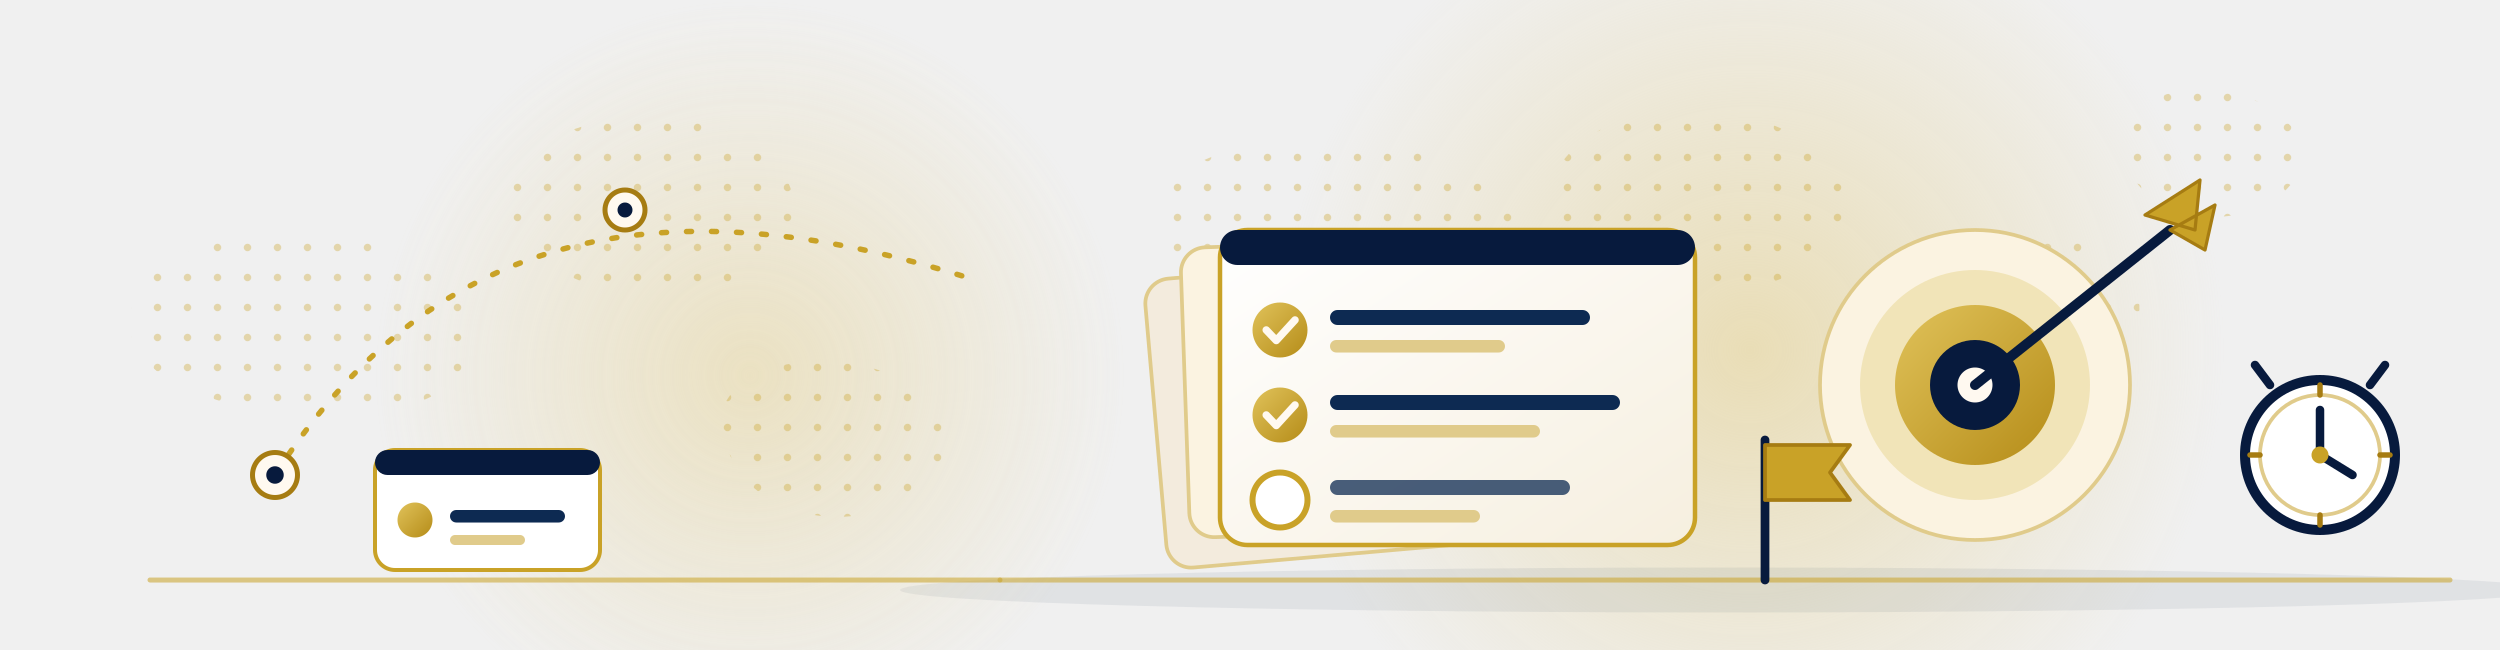
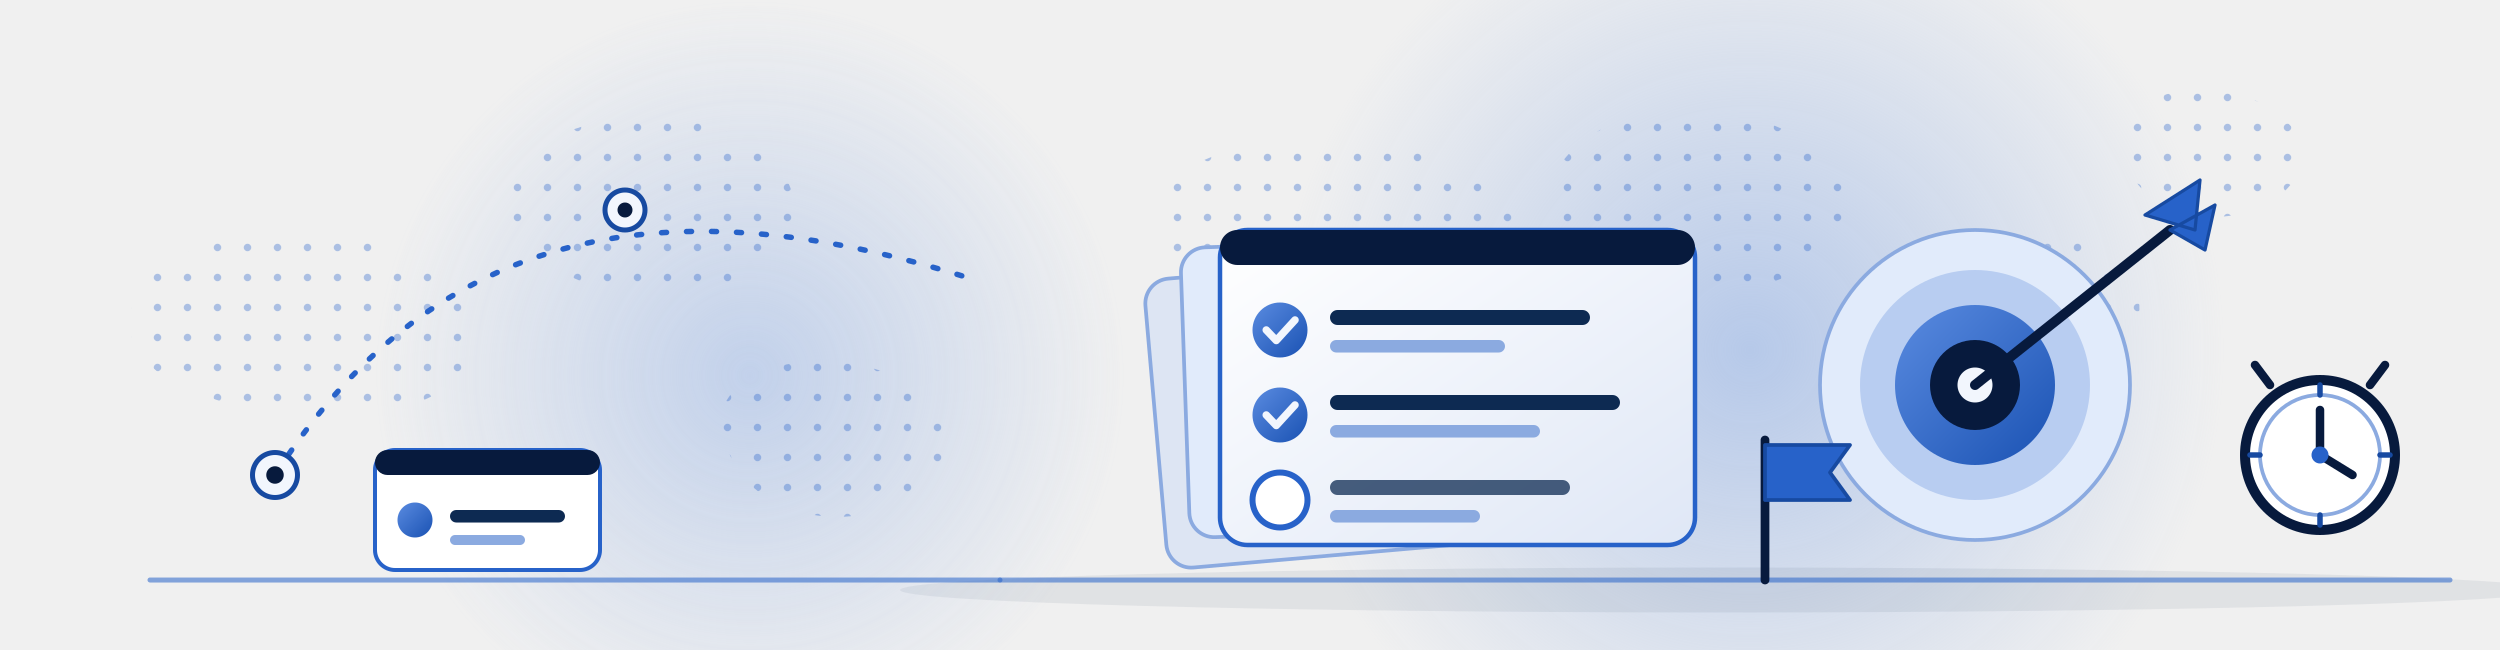
<svg xmlns="http://www.w3.org/2000/svg" viewBox="0 0 1000 260" preserveAspectRatio="xMaxYMid meet" role="img" aria-label="Action Center : décisions, cible et horloge">
  <defs>
    <radialGradient id="glow" cx="50%" cy="50%" r="50%">
-       <stop offset="0" stop-color="#E7D7A3" stop-opacity=".75" />
-       <stop offset="1" stop-color="#E7D7A3" stop-opacity="0" />
+       <stop offset="0" stop-color="#A3BCE7" stop-opacity=".75" />
+       <stop offset="1" stop-color="#A3BCE7" stop-opacity="0" />
    </radialGradient>
    <linearGradient id="card" x1="0" y1="0" x2="1" y2="1">
      <stop offset="0" stop-color="#FFFFFF" />
-       <stop offset="1" stop-color="#F6EFDF" />
+       <stop offset="1" stop-color="#DFE7F6" />
    </linearGradient>
    <linearGradient id="goldF" x1="0" y1="0" x2="1" y2="1">
-       <stop offset="0" stop-color="#E0C25A" />
-       <stop offset="1" stop-color="#B58C18" />
+       <stop offset="0" stop-color="#5A8BE0" />
+       <stop offset="1" stop-color="#1A52B3" />
    </linearGradient>
    <pattern id="dots" width="12" height="12" patternUnits="userSpaceOnUse">
-       <circle cx="3" cy="3" r="1.5" fill="#C9A227" />
+       <circle cx="3" cy="3" r="1.5" fill="#2762C9" />
    </pattern>
    <clipPath id="land">
      <path d="M470 70c30-18 70-20 100-8s48 26 40 44-40 26-78 22-80-20-62-58z" />
      <path d="M640 52c26-12 62-10 84 6s18 40-8 52-62 6-82-10-18-34 6-48z" />
      <path d="M780 96c22-10 52-6 68 10s6 38-18 46-52-2-62-22 0-26 12-34z" />
      <path d="M860 40c18-8 44-4 56 10s0 32-22 36-42-8-44-24 2-16 10-22z" />
    </clipPath>
  </defs>
  <circle cx="700" cy="140" r="190" fill="url(#glow)" />
  <rect x="440" y="30" width="520" height="140" fill="url(#dots)" opacity=".34" clip-path="url(#land)" />
  <ellipse cx="690" cy="236" rx="330" ry="9" fill="#071A3D" opacity=".07" />
-   <path d="M400 232h580" stroke="#C9A227" stroke-opacity=".55" stroke-width="2" stroke-linecap="round" />
+   <path d="M400 232h580" stroke="#2762C9" stroke-opacity=".55" stroke-width="2" stroke-linecap="round" />
  <g>
-     <rect x="462" y="104" width="186" height="116" rx="10" fill="#F3EBDD" stroke="#E0CB8B" stroke-width="1.5" transform="rotate(-5 555 162)" />
-     <rect x="474" y="96" width="186" height="116" rx="10" fill="#FBF3E1" stroke="#E0CB8B" stroke-width="1.5" transform="rotate(-2 567 154)" />
-     <rect x="488" y="92" width="190" height="126" rx="11" fill="url(#card)" stroke="#C9A227" stroke-width="1.8" />
+     <rect x="462" y="104" width="186" height="116" rx="10" fill="#DDE5F3" stroke="#8BAAE0" stroke-width="1.5" transform="rotate(-5 555 162)" />
+     <rect x="474" y="96" width="186" height="116" rx="10" fill="#E1EBFB" stroke="#8BAAE0" stroke-width="1.5" transform="rotate(-2 567 154)" />
+     <rect x="488" y="92" width="190" height="126" rx="11" fill="url(#card)" stroke="#2762C9" stroke-width="1.8" />
    <rect x="488" y="92" width="190" height="14" rx="7" fill="#071A3D" />
    <g>
      <circle cx="512" cy="132" r="11" fill="url(#goldF)" />
-       <path d="M506.5 132l4 4.2 7.5-8.2" fill="none" stroke="#FFF9F0" stroke-width="3" stroke-linecap="round" stroke-linejoin="round" />
+       <path d="M506.5 132l4 4.2 7.5-8.2" fill="none" stroke="#F2F6FD" stroke-width="3" stroke-linecap="round" stroke-linejoin="round" />
      <rect x="532" y="124" width="104" height="6" rx="3" fill="#0D2A52" />
-       <rect x="532" y="136" width="70" height="5" rx="2.5" fill="#E0CB8B" />
+       <rect x="532" y="136" width="70" height="5" rx="2.5" fill="#8BAAE0" />
      <circle cx="512" cy="166" r="11" fill="url(#goldF)" />
-       <path d="M506.5 166l4 4.2 7.5-8.2" fill="none" stroke="#FFF9F0" stroke-width="3" stroke-linecap="round" stroke-linejoin="round" />
+       <path d="M506.5 166l4 4.2 7.5-8.2" fill="none" stroke="#F2F6FD" stroke-width="3" stroke-linecap="round" stroke-linejoin="round" />
      <rect x="532" y="158" width="116" height="6" rx="3" fill="#0D2A52" />
-       <rect x="532" y="170" width="84" height="5" rx="2.5" fill="#E0CB8B" />
-       <circle cx="512" cy="200" r="11" fill="#FFFFFF" stroke="#C9A227" stroke-width="2.4" />
+       <rect x="532" y="170" width="84" height="5" rx="2.5" fill="#8BAAE0" />
+       <circle cx="512" cy="200" r="11" fill="#FFFFFF" stroke="#2762C9" stroke-width="2.4" />
      <rect x="532" y="192" width="96" height="6" rx="3" fill="#0D2A52" fill-opacity=".75" />
-       <rect x="532" y="204" width="60" height="5" rx="2.5" fill="#E0CB8B" />
+       <rect x="532" y="204" width="60" height="5" rx="2.5" fill="#8BAAE0" />
    </g>
  </g>
  <g>
-     <circle cx="790" cy="154" r="62" fill="#FBF3E1" stroke="#E0CB8B" stroke-width="1.5" />
-     <circle cx="790" cy="154" r="46" fill="#F1E4B8" />
+     <circle cx="790" cy="154" r="62" fill="#E1EBFB" stroke="#8BAAE0" stroke-width="1.5" />
+     <circle cx="790" cy="154" r="46" fill="#B8CDF1" />
    <circle cx="790" cy="154" r="32" fill="url(#goldF)" />
    <circle cx="790" cy="154" r="18" fill="#071A3D" />
-     <circle cx="790" cy="154" r="7" fill="#FFF9F0" />
+     <circle cx="790" cy="154" r="7" fill="#F2F6FD" />
    <path d="M790 154L868 92" stroke="#071A3D" stroke-width="4" stroke-linecap="round" />
-     <path d="M868 92l18-10-4 18zM858 86l22-14-2 20z" fill="#C9A227" stroke="#A67C12" stroke-width="1.3" stroke-linejoin="round" />
+     <path d="M868 92l18-10-4 18zM858 86l22-14-2 20z" fill="#2762C9" stroke="#174AA1" stroke-width="1.3" stroke-linejoin="round" />
  </g>
  <g>
    <circle cx="928" cy="182" r="30" fill="#FFFFFF" stroke="#071A3D" stroke-width="4" />
-     <circle cx="928" cy="182" r="24" fill="none" stroke="#E0CB8B" stroke-width="1.5" />
+     <circle cx="928" cy="182" r="24" fill="none" stroke="#8BAAE0" stroke-width="1.5" />
    <path d="M928 182V164M928 182l13 8" stroke="#071A3D" stroke-width="3.4" stroke-linecap="round" />
-     <circle cx="928" cy="182" r="3.4" fill="#C9A227" />
-     <path d="M928 154v4M928 206v4M900 182h4M952 182h4" stroke="#A67C12" stroke-width="2.2" stroke-linecap="round" />
+     <circle cx="928" cy="182" r="3.4" fill="#2762C9" />
+     <path d="M928 154v4M928 206v4M900 182h4M952 182h4" stroke="#174AA1" stroke-width="2.2" stroke-linecap="round" />
    <path d="M908 154l-6-8M948 154l6-8" stroke="#071A3D" stroke-width="3.4" stroke-linecap="round" />
  </g>
  <g>
    <path d="M706 232V176" stroke="#071A3D" stroke-width="3.5" stroke-linecap="round" />
-     <path d="M706 178h34l-8 11 8 11h-34z" fill="#C9A227" stroke="#A67C12" stroke-width="1.5" stroke-linejoin="round" />
+     <path d="M706 178h34l-8 11 8 11h-34z" fill="#2762C9" stroke="#174AA1" stroke-width="1.5" stroke-linejoin="round" />
  </g>
  <circle cx="300" cy="150" r="150" fill="url(#glow)" opacity=".8" />
  <defs>
    <clipPath id="landL">
      <path d="M60 110c26-20 66-24 96-10s44 30 30 48-52 24-92 14-52-30-34-52z" />
      <path d="M220 56c26-14 62-12 84 4s16 40-10 52-60 6-80-10-16-34 6-46z" />
      <path d="M300 150c24-10 56-6 72 10s4 36-20 44-52-2-60-22 0-24 8-32z" />
    </clipPath>
  </defs>
  <rect x="40" y="40" width="360" height="170" fill="url(#dots)" opacity=".34" clip-path="url(#landL)" />
-   <path d="M60 232h340" stroke="#C9A227" stroke-opacity=".55" stroke-width="2" stroke-linecap="round" />
-   <path d="M110 190C170 96 260 70 390 112" fill="none" stroke="#C9A227" stroke-width="2.2" stroke-dasharray="2 8" stroke-linecap="round" />
+   <path d="M60 232h340" stroke="#2762C9" stroke-opacity=".55" stroke-width="2" stroke-linecap="round" />
+   <path d="M110 190C170 96 260 70 390 112" fill="none" stroke="#2762C9" stroke-width="2.2" stroke-dasharray="2 8" stroke-linecap="round" />
  <g transform="translate(110 190)">
-     <circle r="9" fill="#FFF9F0" stroke="#A67C12" stroke-width="2" />
+     <circle r="9" fill="#F2F6FD" stroke="#174AA1" stroke-width="2" />
    <circle r="3.5" fill="#071A3D" />
  </g>
  <g transform="translate(250 84)">
-     <circle r="8" fill="#FFF9F0" stroke="#A67C12" stroke-width="2" />
+     <circle r="8" fill="#F2F6FD" stroke="#174AA1" stroke-width="2" />
    <circle r="3" fill="#071A3D" />
  </g>
  <g transform="translate(150 214)">
-     <rect x="0" y="-34" width="90" height="48" rx="8" fill="#FFFFFF" stroke="#C9A227" stroke-width="1.6" />
+     <rect x="0" y="-34" width="90" height="48" rx="8" fill="#FFFFFF" stroke="#2762C9" stroke-width="1.6" />
    <rect x="0" y="-34" width="90" height="10" rx="5" fill="#071A3D" />
    <circle cx="16" cy="-6" r="7" fill="url(#goldF)" />
    <rect x="30" y="-10" width="46" height="5" rx="2.5" fill="#0D2A52" />
-     <rect x="30" y="0" width="30" height="4" rx="2" fill="#E0CB8B" />
+     <rect x="30" y="0" width="30" height="4" rx="2" fill="#8BAAE0" />
  </g>
</svg>
